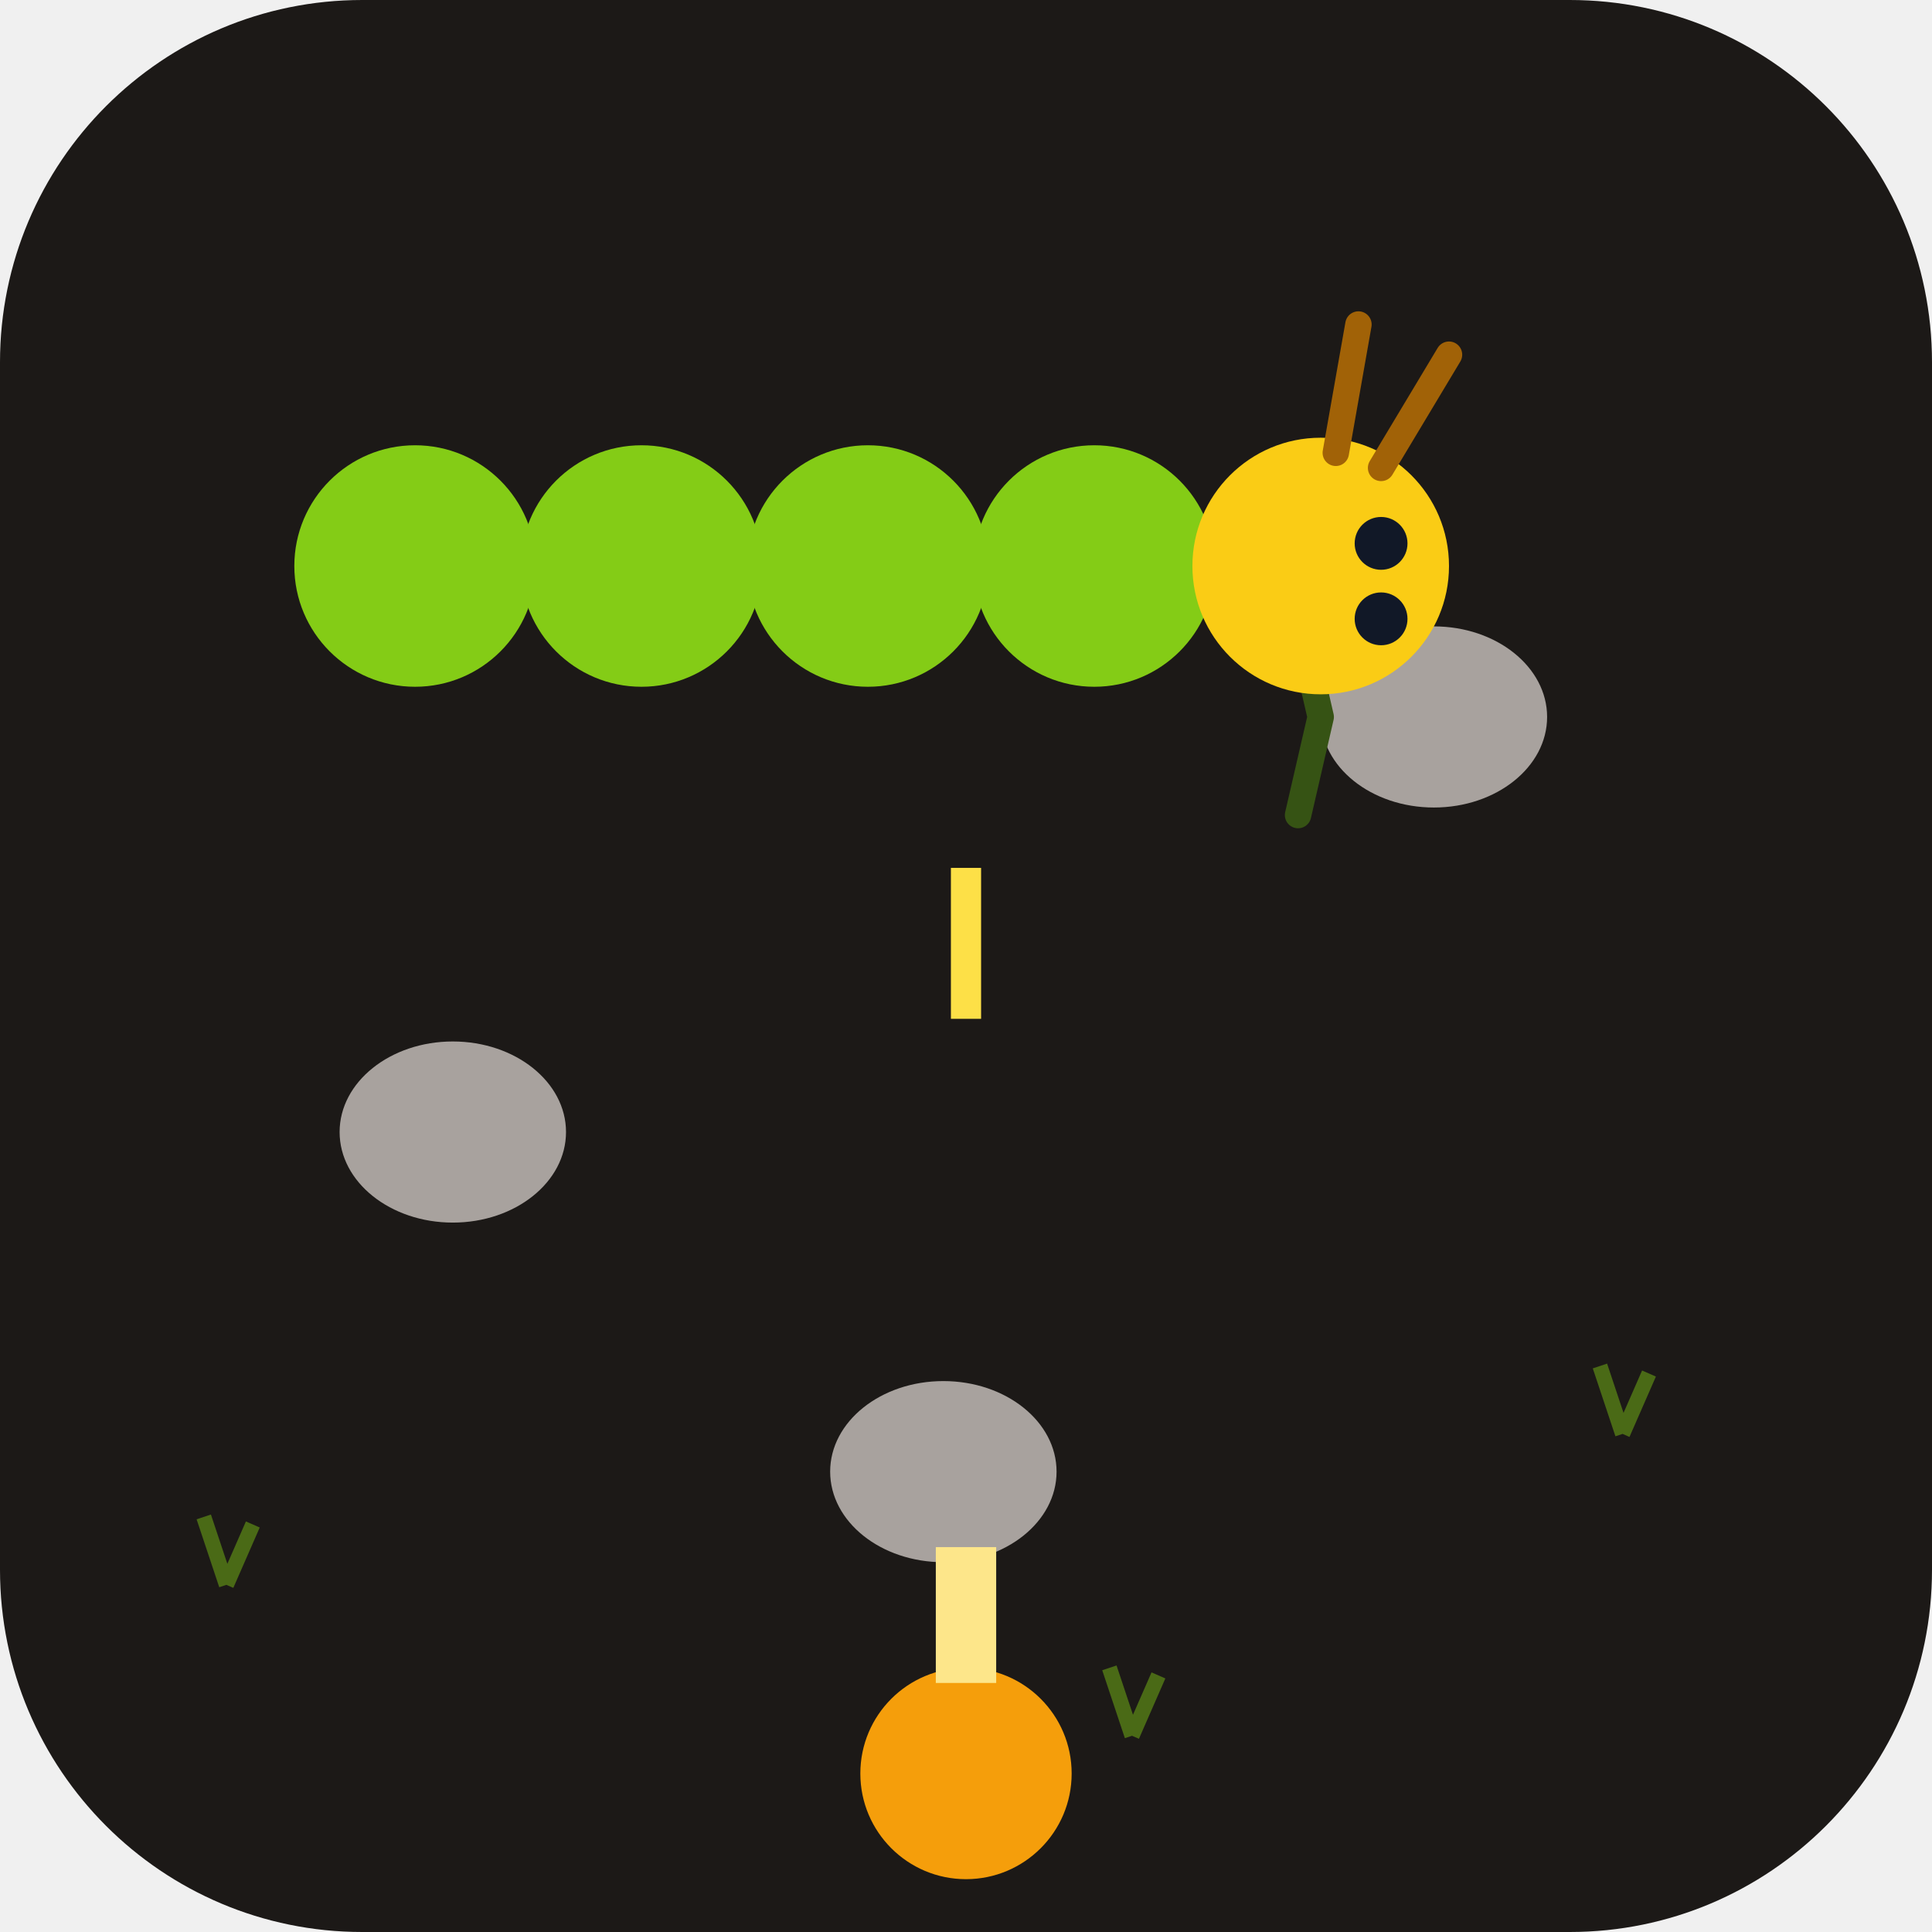
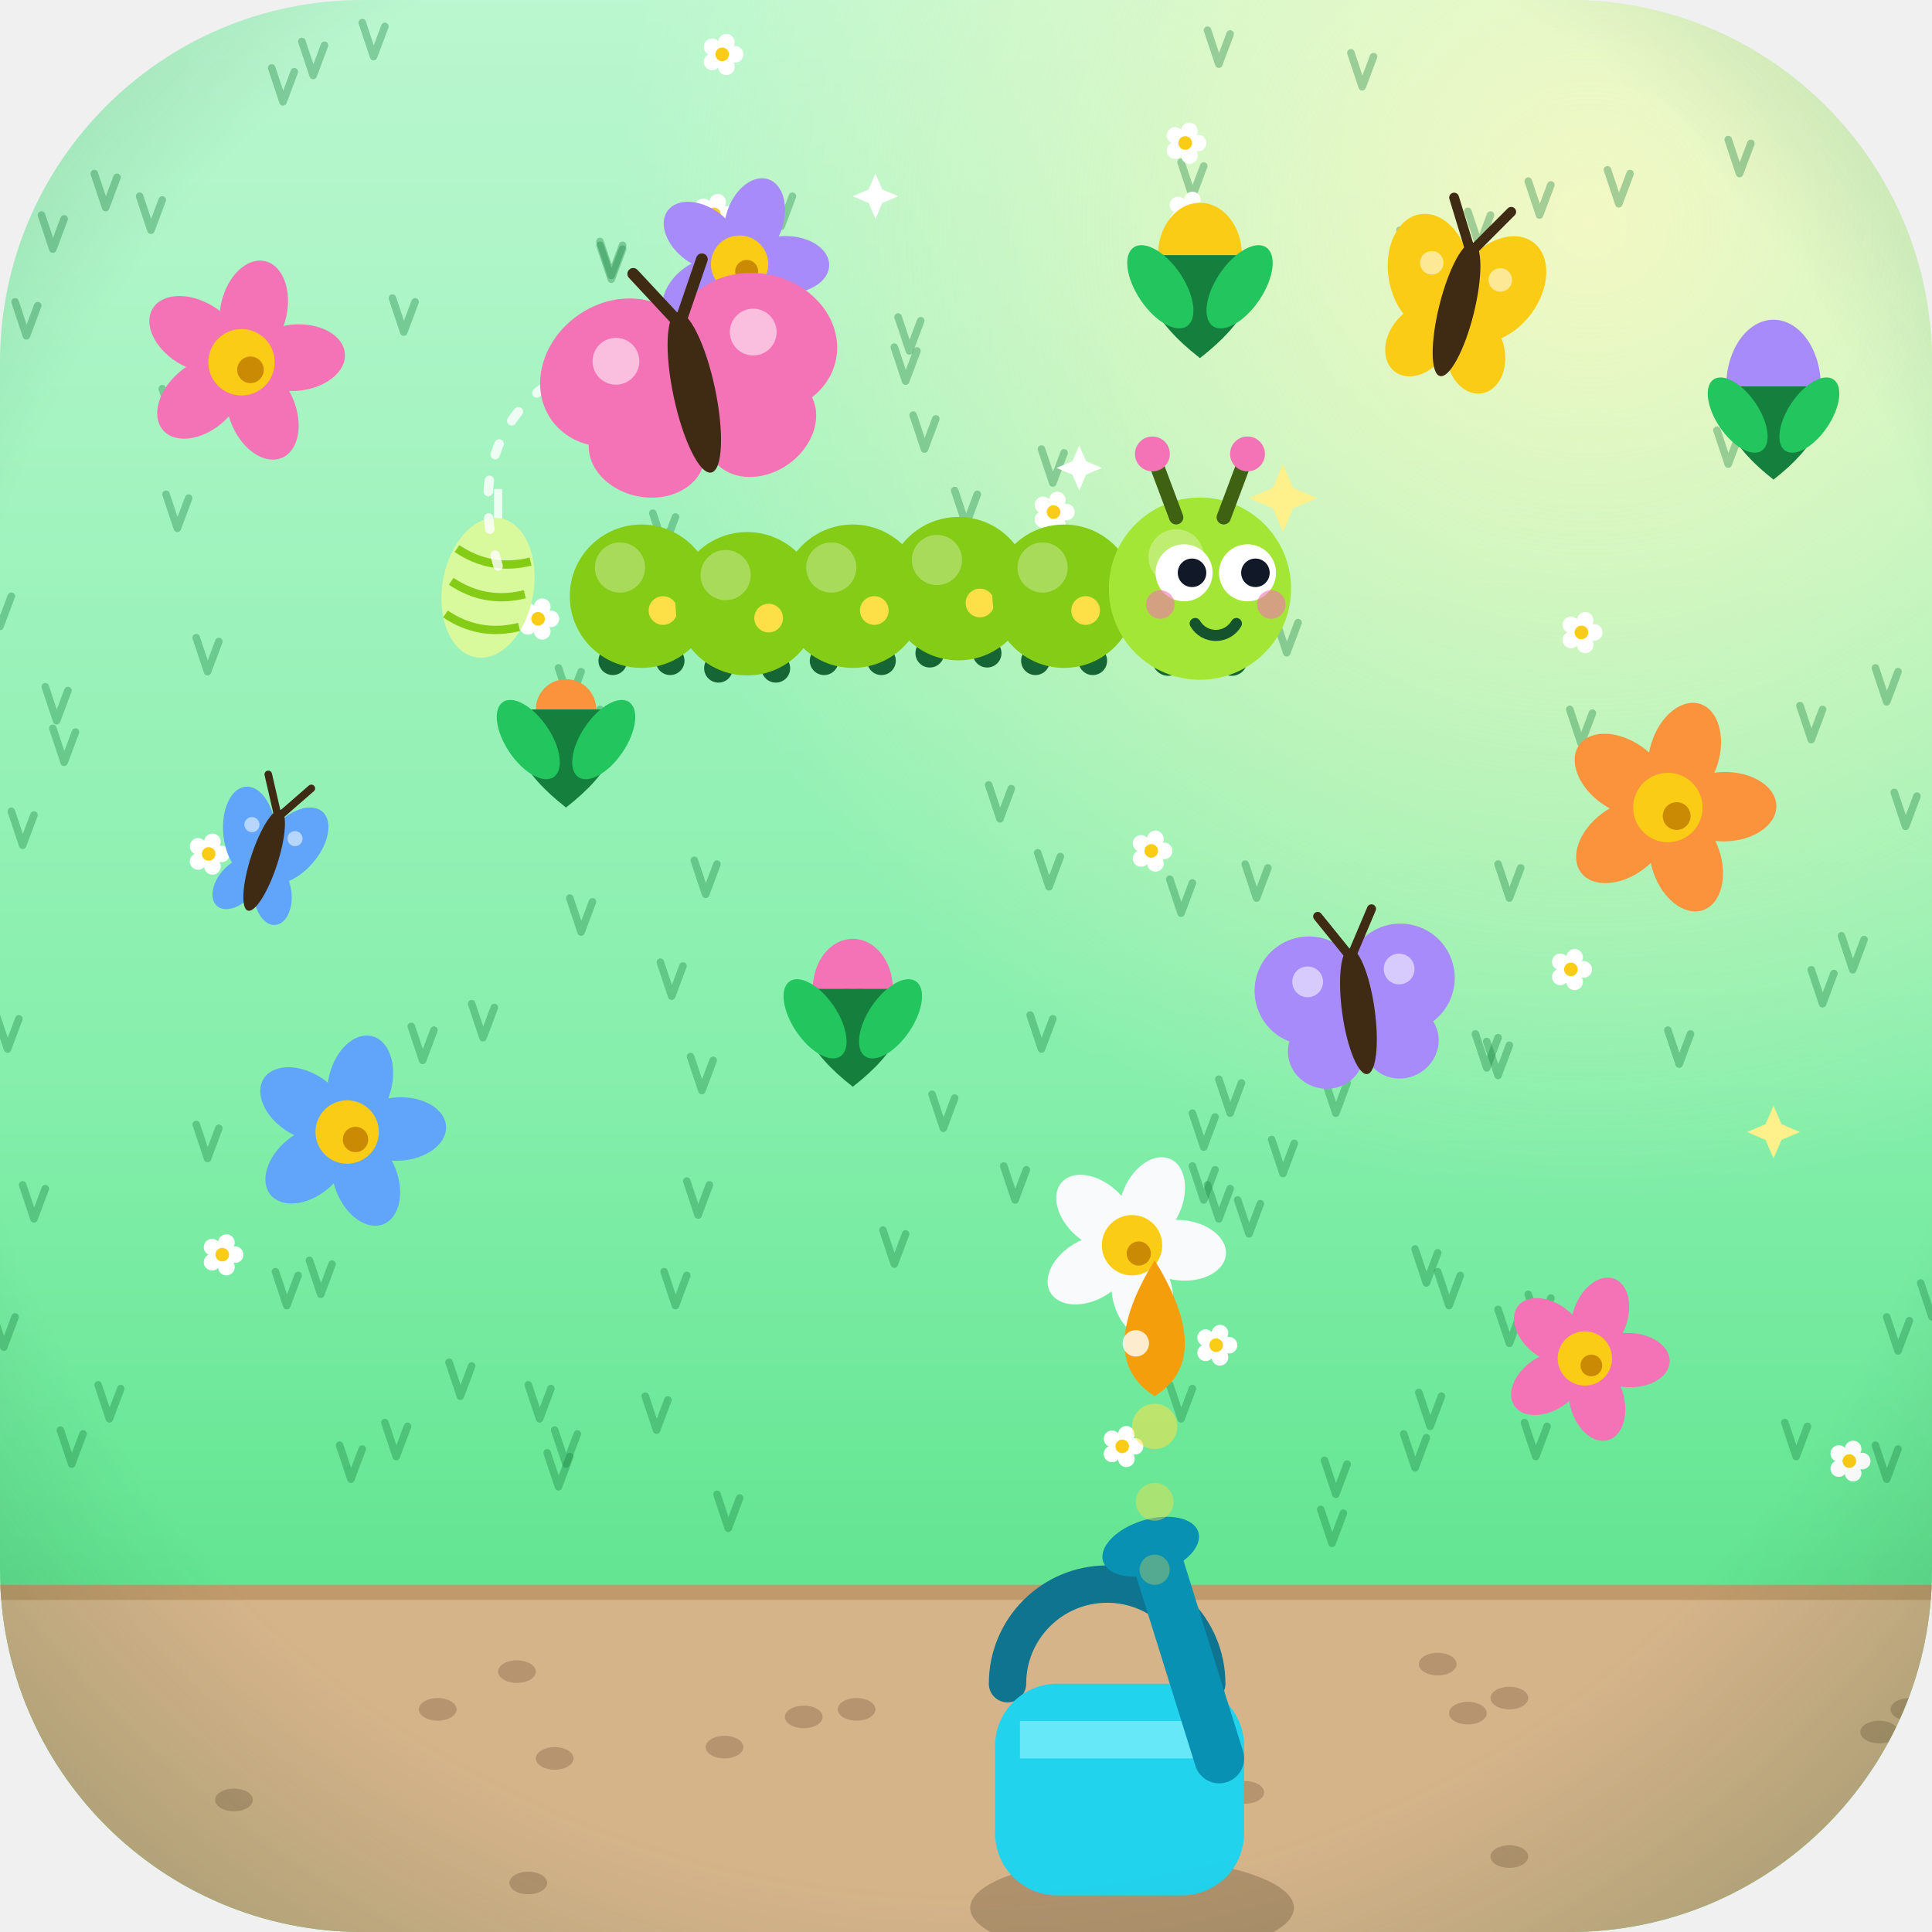
<svg xmlns="http://www.w3.org/2000/svg" viewBox="0 0 512 512">
-   <rect width="512" height="512" rx="96" fill="#1c1917" />
-   <g stroke="rgba(132,204,22,0.45)" stroke-width="4">
-     <path d="M60 420 l-6 -18 M60 420 l7 -16 M430 380 l-6 -18 M430 380 l7 -16 M300 460 l-6 -18 M300 460 l7 -16" />
+   <defs>
+     <linearGradient id="lawn" x1="0" y1="0" x2="0" y2="1">
+       <stop offset="0" stop-color="#bbf7d0" />
+       <stop offset="0.55" stop-color="#86efac" />
+       <stop offset="1" stop-color="#4ade80" />
+     </linearGradient>
+     <radialGradient id="sun" cx="0.82" cy="0.12" r="0.5">
+       <stop offset="0" stop-color="#fef9c3" stop-opacity="0.85" />
+       <stop offset="1" stop-color="#fef9c3" stop-opacity="0" />
+     </radialGradient>
+     <radialGradient id="vig" cx="0.5" cy="0.45" r="0.75">
+       <stop offset="0.7" stop-color="#14532d" stop-opacity="0" />
+       <stop offset="1" stop-color="#14532d" stop-opacity="0.3" />
+     </radialGradient>
+     <clipPath id="r">
+       <rect width="512" height="512" rx="96" />
+     </clipPath>
+   </defs>
+   <g clip-path="url(#r)">
+     <rect width="512" height="512" fill="url(#lawn)" />
+     <rect width="512" height="512" fill="url(#sun)" />
+     <path d="M319 304 l-3 -9 M319 304 l3 -8" stroke="#15803d" stroke-opacity="0.35" stroke-width="2" stroke-linecap="round" />
+     <path d="M407 386 l-3 -9 M407 386 l3 -8" stroke="#15803d" stroke-opacity="0.35" stroke-width="2" stroke-linecap="round" />
+     <path d="M379 378 l-3 -9 M379 378 l3 -8" stroke="#15803d" stroke-opacity="0.35" stroke-width="2" stroke-linecap="round" />
+     <path d="M15 191 l-3 -9 M15 191 l3 -8" stroke="#15803d" stroke-opacity="0.35" stroke-width="2" stroke-linecap="round" />
+     <path d="M483 266 l-3 -9 M483 266 l3 -8" stroke="#15803d" stroke-opacity="0.35" stroke-width="2" stroke-linecap="round" />
+     <path d="M461 46 l-3 -9 M461 46 l3 -8" stroke="#15803d" stroke-opacity="0.35" stroke-width="2" stroke-linecap="round" />
+     <path d="M240 101 l-3 -9 M240 101 l3 -8" stroke="#15803d" stroke-opacity="0.35" stroke-width="2" stroke-linecap="round" />
+     <path d="M278 235 l-3 -9 M278 235 l3 -8" stroke="#15803d" stroke-opacity="0.35" stroke-width="2" stroke-linecap="round" />
+     <path d="M7 89 l-3 -9 M7 89 l3 -8" stroke="#15803d" stroke-opacity="0.35" stroke-width="2" stroke-linecap="round" />
+     <path d="M143 376 l-3 -9 M143 376 l3 -8" stroke="#15803d" stroke-opacity="0.35" stroke-width="2" stroke-linecap="round" />
+     <path d="M392 65 l-3 -9 M392 65 l3 -8" stroke="#15803d" stroke-opacity="0.35" stroke-width="2" stroke-linecap="round" />
+     <path d="M408 57 l-3 -9 M408 57 l3 -8" stroke="#15803d" stroke-opacity="0.35" stroke-width="2" stroke-linecap="round" />
+     <path d="M316 52 l-3 -9 M316 52 l3 -8" stroke="#15803d" stroke-opacity="0.35" stroke-width="2" stroke-linecap="round" />
+     <path d="M1 357 l-3 -9 M1 357 l3 -8" stroke="#15803d" stroke-opacity="0.35" stroke-width="2" stroke-linecap="round" />
+     <path d="M107 88 l-3 -9 M107 88 l3 -8" stroke="#15803d" stroke-opacity="0.35" stroke-width="2" stroke-linecap="round" />
+     <path d="M503 358 l-3 -9 M503 358 l3 -8" stroke="#15803d" stroke-opacity="0.35" stroke-width="2" stroke-linecap="round" />
+     <path d="M148 394 l-3 -9 M148 394 l3 -8" stroke="#15803d" stroke-opacity="0.35" stroke-width="2" stroke-linecap="round" />
+     <path d="M276 278 l-3 -9 M276 278 l3 -8" stroke="#15803d" stroke-opacity="0.35" stroke-width="2" stroke-linecap="round" />
+     <path d="M105 386 l-3 -9 M105 386 l3 -8" stroke="#15803d" stroke-opacity="0.35" stroke-width="2" stroke-linecap="round" />
+     <path d="M354 396 l-3 -9 M354 396 l3 -8" stroke="#15803d" stroke-opacity="0.35" stroke-width="2" stroke-linecap="round" />
+     <path d="M458 123 l-3 -9 M458 123 l3 -8" stroke="#15803d" stroke-opacity="0.35" stroke-width="2" stroke-linecap="round" />
+     <path d="M185 68 l-3 -9 M185 68 l3 -8" stroke="#15803d" stroke-opacity="0.35" stroke-width="2" stroke-linecap="round" />
+     <path d="M75 27 l-3 -9 M75 27 l3 -8" stroke="#15803d" stroke-opacity="0.35" stroke-width="2" stroke-linecap="round" />
+     <path d="M154 247 l-3 -9 M154 247 l3 -8" stroke="#15803d" stroke-opacity="0.35" stroke-width="2" stroke-linecap="round" />
+     <path d="M2 278 l-3 -9 M2 278 l3 -8" stroke="#15803d" stroke-opacity="0.35" stroke-width="2" stroke-linecap="round" />
+     <path d="M173 127 l-3 -9 M173 127 l3 -8" stroke="#15803d" stroke-opacity="0.35" stroke-width="2" stroke-linecap="round" />
+     <path d="M419 197 l-3 -9 M419 197 l3 -8" stroke="#15803d" stroke-opacity="0.35" stroke-width="2" stroke-linecap="round" />
+     <path d="M162 197 l-3 -9 M162 197 l3 -8" stroke="#15803d" stroke-opacity="0.35" stroke-width="2" stroke-linecap="round" />
+     <path d="M361 23 l-3 -9 M361 23 l3 -8" stroke="#15803d" stroke-opacity="0.35" stroke-width="2" stroke-linecap="round" />
+     <path d="M499 9 l-3 -9 M499 9 l3 -8" stroke="#15803d" stroke-opacity="0.35" stroke-width="2" stroke-linecap="round" />
+     <path d="M384 346 l-3 -9 M384 346 l3 -8" stroke="#15803d" stroke-opacity="0.35" stroke-width="2" stroke-linecap="round" />
+     <path d="M9 323 l-3 -9 M9 323 l3 -8" stroke="#15803d" stroke-opacity="0.35" stroke-width="2" stroke-linecap="round" />
+     <path d="M187 237 l-3 -9 M187 237 l3 -8" stroke="#15803d" stroke-opacity="0.35" stroke-width="2" stroke-linecap="round" />
+     <path d="M5 19 l-3 -9 M5 19 l3 -8" stroke="#15803d" stroke-opacity="0.35" stroke-width="2" stroke-linecap="round" />
+     <path d="M93 392 l-3 -9 M93 392 l3 -8" stroke="#15803d" stroke-opacity="0.35" stroke-width="2" stroke-linecap="round" />
+     <path d="M101 310 l-3 -9 M101 310 l3 -8" stroke="#15803d" stroke-opacity="0.35" stroke-width="2" stroke-linecap="round" />
+     <path d="M476 386 l-3 -9 M476 386 l3 -8" stroke="#15803d" stroke-opacity="0.35" stroke-width="2" stroke-linecap="round" />
+     <path d="M176 145 l-3 -9 M176 145 l3 -8" stroke="#15803d" stroke-opacity="0.35" stroke-width="2" stroke-linecap="round" />
+     <path d="M269 318 l-3 -9 M269 318 l3 -8" stroke="#15803d" stroke-opacity="0.35" stroke-width="2" stroke-linecap="round" />
+     <path d="M55 307 l-3 -9 M55 307 l3 -8" stroke="#15803d" stroke-opacity="0.35" stroke-width="2" stroke-linecap="round" />
+     <path d="M408 352 l-3 -9 M408 352 l3 -8" stroke="#15803d" stroke-opacity="0.35" stroke-width="2" stroke-linecap="round" />
+     <path d="M19 388 l-3 -9 M19 388 l3 -8" stroke="#15803d" stroke-opacity="0.35" stroke-width="2" stroke-linecap="round" />
+     <path d="M47 140 l-3 -9 M47 140 l3 -8" stroke="#15803d" stroke-opacity="0.35" stroke-width="2" stroke-linecap="round" />
+     <path d="M313 376 l-3 -9 M313 376 l3 -8" stroke="#15803d" stroke-opacity="0.35" stroke-width="2" stroke-linecap="round" />
+     <path d="M174 379 l-3 -9 M174 379 l3 -8" stroke="#15803d" stroke-opacity="0.35" stroke-width="2" stroke-linecap="round" />
+     <path d="M279 128 l-3 -9 M279 128 l3 -8" stroke="#15803d" stroke-opacity="0.35" stroke-width="2" stroke-linecap="round" />
+     <path d="M162 73 l-3 -9 M162 73 l3 -8" stroke="#15803d" stroke-opacity="0.35" stroke-width="2" stroke-linecap="round" />
+     <path d="M40 61 l-3 -9 M40 61 l3 -8" stroke="#15803d" stroke-opacity="0.35" stroke-width="2" stroke-linecap="round" />
+     <path d="M353 409 l-3 -9 M353 409 l3 -8" stroke="#15803d" stroke-opacity="0.35" stroke-width="2" stroke-linecap="round" />
+     <path d="M83 20 l-3 -9 M83 20 l3 -8" stroke="#15803d" stroke-opacity="0.35" stroke-width="2" stroke-linecap="round" />
+     <path d="M505 219 l-3 -9 M505 219 l3 -8" stroke="#15803d" stroke-opacity="0.35" stroke-width="2" stroke-linecap="round" />
+     <path d="M208 97 l-3 -9 M208 97 l3 -8" stroke="#15803d" stroke-opacity="0.35" stroke-width="2" stroke-linecap="round" />
+     <path d="M304 339 l-3 -9 M304 339 l3 -8" stroke="#15803d" stroke-opacity="0.35" stroke-width="2" stroke-linecap="round" />
+     <path d="M233 173 l-3 -9 M233 173 l3 -8" stroke="#15803d" stroke-opacity="0.35" stroke-width="2" stroke-linecap="round" />
+     <path d="M29 376 l-3 -9 M29 376 l3 -8" stroke="#15803d" stroke-opacity="0.35" stroke-width="2" stroke-linecap="round" />
+     <path d="M17 202 l-3 -9 M17 202 l3 -8" stroke="#15803d" stroke-opacity="0.35" stroke-width="2" stroke-linecap="round" />
+     <path d="M429 54 l-3 -9 M429 54 l3 -8" stroke="#15803d" stroke-opacity="0.35" stroke-width="2" stroke-linecap="round" />
+     <path d="M375 389 l-3 -9 M375 389 l3 -8" stroke="#15803d" stroke-opacity="0.35" stroke-width="2" stroke-linecap="round" />
+     <path d="M323 323 l-3 -9 M323 323 l3 -8" stroke="#15803d" stroke-opacity="0.35" stroke-width="2" stroke-linecap="round" />
+     <path d="M55 178 l-3 -9 M55 178 l3 -8" stroke="#15803d" stroke-opacity="0.35" stroke-width="2" stroke-linecap="round" />
+     <path d="M76 346 l-3 -9 M76 346 l3 -8" stroke="#15803d" stroke-opacity="0.35" stroke-width="2" stroke-linecap="round" />
+     <path d="M151 186 l-3 -9 M151 186 l3 -8" stroke="#15803d" stroke-opacity="0.35" stroke-width="2" stroke-linecap="round" />
+     <path d="M512 349 l-3 -9 M512 349 l3 -8" stroke="#15803d" stroke-opacity="0.35" stroke-width="2" stroke-linecap="round" />
+     <path d="M500 186 l-3 -9 M500 186 l3 -8" stroke="#15803d" stroke-opacity="0.35" stroke-width="2" stroke-linecap="round" />
+     <path d="M250 299 l-3 -9 M250 299 l3 -8" stroke="#15803d" stroke-opacity="0.35" stroke-width="2" stroke-linecap="round" />
+     <path d="M245 119 l-3 -9 M245 119 l3 -8" stroke="#15803d" stroke-opacity="0.35" stroke-width="2" stroke-linecap="round" />
+     <path d="M207 60 l-3 -9 M207 60 l3 -8" stroke="#15803d" stroke-opacity="0.35" stroke-width="2" stroke-linecap="round" />
+     <path d="M193 405 l-3 -9 M193 405 l3 -8" stroke="#15803d" stroke-opacity="0.35" stroke-width="2" stroke-linecap="round" />
+     <path d="M491 257 l-3 -9 M491 257 l3 -8" stroke="#15803d" stroke-opacity="0.35" stroke-width="2" stroke-linecap="round" />
+     <path d="M256 139 l-3 -9 M256 139 l3 -8" stroke="#15803d" stroke-opacity="0.35" stroke-width="2" stroke-linecap="round" />
+     <path d="M46 112 l-3 -9 M46 112 l3 -8" stroke="#15803d" stroke-opacity="0.35" stroke-width="2" stroke-linecap="round" />
+     <path d="M400 356 l-3 -9 M400 356 l3 -8" stroke="#15803d" stroke-opacity="0.35" stroke-width="2" stroke-linecap="round" />
+     <path d="M185 322 l-3 -9 M185 322 l3 -8" stroke="#15803d" stroke-opacity="0.35" stroke-width="2" stroke-linecap="round" />
+     <path d="M397 285 l-3 -9 M397 285 l3 -8" stroke="#15803d" stroke-opacity="0.35" stroke-width="2" stroke-linecap="round" />
+     <path d="M340 311 l-3 -9 M340 311 l3 -8" stroke="#15803d" stroke-opacity="0.35" stroke-width="2" stroke-linecap="round" />
+     <path d="M186 289 l-3 -9 M186 289 l3 -8" stroke="#15803d" stroke-opacity="0.35" stroke-width="2" stroke-linecap="round" />
+     <path d="M144 199 l-3 -9 M144 199 l3 -8" stroke="#15803d" stroke-opacity="0.35" stroke-width="2" stroke-linecap="round" />
+     <path d="M394 283 l-3 -9 M394 283 l3 -8" stroke="#15803d" stroke-opacity="0.35" stroke-width="2" stroke-linecap="round" />
+     <path d="M150 388 l-3 -9 M150 388 l3 -8" stroke="#15803d" stroke-opacity="0.35" stroke-width="2" stroke-linecap="round" />
+     <path d="M333 238 l-3 -9 M333 238 l3 -8" stroke="#15803d" stroke-opacity="0.35" stroke-width="2" stroke-linecap="round" />
+     <path d="M6 224 l-3 -9 M6 224 l3 -8" stroke="#15803d" stroke-opacity="0.35" stroke-width="2" stroke-linecap="round" />
+     <path d="M128 275 l-3 -9 M128 275 l3 -8" stroke="#15803d" stroke-opacity="0.35" stroke-width="2" stroke-linecap="round" />
+     <path d="M237 335 l-3 -9 M237 335 l3 -8" stroke="#15803d" stroke-opacity="0.35" stroke-width="2" stroke-linecap="round" />
+     <path d="M331 327 l-3 -9 M331 327 l3 -8" stroke="#15803d" stroke-opacity="0.35" stroke-width="2" stroke-linecap="round" />
+     <path d="M178 264 l-3 -9 M178 264 l3 -8" stroke="#15803d" stroke-opacity="0.35" stroke-width="2" stroke-linecap="round" />
+     <path d="M378 340 l-3 -9 M378 340 l3 -8" stroke="#15803d" stroke-opacity="0.35" stroke-width="2" stroke-linecap="round" />
+     <path d="M179 346 l-3 -9 M179 346 l3 -8" stroke="#15803d" stroke-opacity="0.35" stroke-width="2" stroke-linecap="round" />
+     <path d="M445 282 l-3 -9 M445 282 l3 -8" stroke="#15803d" stroke-opacity="0.35" stroke-width="2" stroke-linecap="round" />
+     <path d="M500 392 l-3 -9 M500 392 l3 -8" stroke="#15803d" stroke-opacity="0.35" stroke-width="2" stroke-linecap="round" />
+     <path d="M265 217 l-3 -9 M265 217 l3 -8" stroke="#15803d" stroke-opacity="0.35" stroke-width="2" stroke-linecap="round" />
+     <path d="M85 343 l-3 -9 M85 343 l3 -8" stroke="#15803d" stroke-opacity="0.35" stroke-width="2" stroke-linecap="round" />
+     <path d="M480 196 l-3 -9 M480 196 l3 -8" stroke="#15803d" stroke-opacity="0.35" stroke-width="2" stroke-linecap="round" />
+     <path d="M354 295 l-3 -9 M354 295 l3 -8" stroke="#15803d" stroke-opacity="0.35" stroke-width="2" stroke-linecap="round" />
+     <path d="M374 70 l-3 -9 M374 70 l3 -8" stroke="#15803d" stroke-opacity="0.35" stroke-width="2" stroke-linecap="round" />
+     <path d="M400 238 l-3 -9 M400 238 l3 -8" stroke="#15803d" stroke-opacity="0.35" stroke-width="2" stroke-linecap="round" />
+     <path d="M341 173 l-3 -9 M341 173 l3 -8" stroke="#15803d" stroke-opacity="0.35" stroke-width="2" stroke-linecap="round" />
+     <path d="M319 318 l-3 -9 M319 318 l3 -8" stroke="#15803d" stroke-opacity="0.35" stroke-width="2" stroke-linecap="round" />
+     <path d="M326 295 l-3 -9 M326 295 l3 -8" stroke="#15803d" stroke-opacity="0.35" stroke-width="2" stroke-linecap="round" />
+     <path d="M14 66 l-3 -9 M14 66 l3 -8" stroke="#15803d" stroke-opacity="0.35" stroke-width="2" stroke-linecap="round" />
+     <path d="M226 267 l-3 -9 M226 267 l3 -8" stroke="#15803d" stroke-opacity="0.35" stroke-width="2" stroke-linecap="round" />
+     <path d="M112 281 l-3 -9 M112 281 l3 -8" stroke="#15803d" stroke-opacity="0.35" stroke-width="2" stroke-linecap="round" />
+     <path d="M323 17 l-3 -9 M323 17 l3 -8" stroke="#15803d" stroke-opacity="0.35" stroke-width="2" stroke-linecap="round" />
+     <path d="M241 93 l-3 -9 M241 93 l3 -8" stroke="#15803d" stroke-opacity="0.35" stroke-width="2" stroke-linecap="round" />
+     <path d="M28 55 l-3 -9 M28 55 l3 -8" stroke="#15803d" stroke-opacity="0.35" stroke-width="2" stroke-linecap="round" />
+     <path d="M162 74 l-3 -9 M162 74 l3 -8" stroke="#15803d" stroke-opacity="0.35" stroke-width="2" stroke-linecap="round" />
+     <path d="M99 15 l-3 -9 M99 15 l3 -8" stroke="#15803d" stroke-opacity="0.35" stroke-width="2" stroke-linecap="round" />
+     <path d="M238 156 l-3 -9 M238 156 l3 -8" stroke="#15803d" stroke-opacity="0.35" stroke-width="2" stroke-linecap="round" />
+     <path d="M313 242 l-3 -9 M313 242 l3 -8" stroke="#15803d" stroke-opacity="0.35" stroke-width="2" stroke-linecap="round" />
+     <path d="M122 370 l-3 -9 M122 370 l3 -8" stroke="#15803d" stroke-opacity="0.35" stroke-width="2" stroke-linecap="round" />
+     <path d="M0 166 l-3 -9 M0 166 l3 -8" stroke="#15803d" stroke-opacity="0.35" stroke-width="2" stroke-linecap="round" />
+     <circle cx="146.0" cy="164.0" r="2.2" fill="#fff" />
+     <circle cx="143.7" cy="167.3" r="2.2" fill="#fff" />
+     <circle cx="139.9" cy="166.0" r="2.2" fill="#fff" />
+     <circle cx="139.9" cy="162.0" r="2.2" fill="#fff" />
+     <circle cx="143.7" cy="160.8" r="2.2" fill="#fff" />
+     <circle cx="142.6" cy="164.0" r="1.8" fill="#facc15" />
+     <circle cx="62.3" cy="332.5" r="2.2" fill="#fff" />
+     <circle cx="60.0" cy="335.8" r="2.2" fill="#fff" />
+     <circle cx="56.2" cy="334.5" r="2.2" fill="#fff" />
+     <circle cx="56.2" cy="330.5" r="2.2" fill="#fff" />
+     <circle cx="60.0" cy="329.3" r="2.2" fill="#fff" />
+     <circle cx="58.9" cy="332.5" r="1.8" fill="#facc15" />
+     <circle cx="194.8" cy="14.4" r="2.2" fill="#fff" />
+     <circle cx="192.5" cy="17.7" r="2.2" fill="#fff" />
+     <circle cx="188.7" cy="16.4" r="2.2" fill="#fff" />
+     <circle cx="188.7" cy="12.4" r="2.2" fill="#fff" />
+     <circle cx="192.5" cy="11.2" r="2.2" fill="#fff" />
+     <circle cx="191.4" cy="14.4" r="1.8" fill="#facc15" />
+     <circle cx="317.5" cy="37.9" r="2.2" fill="#fff" />
+     <circle cx="315.2" cy="41.2" r="2.2" fill="#fff" />
+     <circle cx="311.4" cy="39.9" r="2.2" fill="#fff" />
+     <circle cx="311.4" cy="35.9" r="2.2" fill="#fff" />
+     <circle cx="315.2" cy="34.7" r="2.2" fill="#fff" />
+     <circle cx="314.1" cy="37.9" r="1.8" fill="#facc15" />
+     <circle cx="282.6" cy="135.7" r="2.2" fill="#fff" />
+     <circle cx="280.2" cy="139.0" r="2.2" fill="#fff" />
+     <circle cx="276.4" cy="137.7" r="2.2" fill="#fff" />
+     <circle cx="276.4" cy="133.8" r="2.2" fill="#fff" />
+     <circle cx="280.2" cy="132.5" r="2.2" fill="#fff" />
+     <circle cx="279.2" cy="135.7" r="1.8" fill="#facc15" />
+     <circle cx="300.8" cy="383.3" r="2.2" fill="#fff" />
+     <circle cx="298.5" cy="386.6" r="2.2" fill="#fff" />
+     <circle cx="294.7" cy="385.3" r="2.2" fill="#fff" />
+     <circle cx="294.7" cy="381.3" r="2.2" fill="#fff" />
+     <circle cx="298.5" cy="380.1" r="2.2" fill="#fff" />
+     <circle cx="297.4" cy="383.3" r="1.8" fill="#facc15" />
+     <circle cx="422.5" cy="167.6" r="2.2" fill="#fff" />
+     <circle cx="420.1" cy="170.9" r="2.2" fill="#fff" />
+     <circle cx="416.3" cy="169.6" r="2.2" fill="#fff" />
+     <circle cx="416.3" cy="165.6" r="2.2" fill="#fff" />
+     <circle cx="420.1" cy="164.4" r="2.2" fill="#fff" />
+     <circle cx="419.1" cy="167.6" r="1.8" fill="#facc15" />
+     <circle cx="419.7" cy="256.9" r="2.2" fill="#fff" />
+     <circle cx="417.3" cy="260.2" r="2.2" fill="#fff" />
+     <circle cx="413.5" cy="258.9" r="2.2" fill="#fff" />
+     <circle cx="413.5" cy="254.9" r="2.2" fill="#fff" />
+     <circle cx="417.3" cy="253.7" r="2.2" fill="#fff" />
+     <circle cx="416.3" cy="256.9" r="1.8" fill="#facc15" />
+     <circle cx="192.6" cy="56.8" r="2.2" fill="#fff" />
+     <circle cx="190.2" cy="60.1" r="2.2" fill="#fff" />
+     <circle cx="186.4" cy="58.8" r="2.2" fill="#fff" />
+     <circle cx="186.4" cy="54.8" r="2.2" fill="#fff" />
+     <circle cx="190.2" cy="53.6" r="2.2" fill="#fff" />
+     <circle cx="189.2" cy="56.8" r="1.8" fill="#facc15" />
+     <circle cx="308.5" cy="225.5" r="2.2" fill="#fff" />
+     <circle cx="306.2" cy="228.8" r="2.2" fill="#fff" />
+     <circle cx="302.4" cy="227.5" r="2.2" fill="#fff" />
+     <circle cx="302.4" cy="223.5" r="2.2" fill="#fff" />
+     <circle cx="306.2" cy="222.3" r="2.2" fill="#fff" />
+     <circle cx="305.1" cy="225.5" r="1.8" fill="#facc15" />
+     <circle cx="493.5" cy="387.2" r="2.2" fill="#fff" />
+     <circle cx="491.1" cy="390.4" r="2.2" fill="#fff" />
+     <circle cx="487.3" cy="389.2" r="2.2" fill="#fff" />
+     <circle cx="487.3" cy="385.2" r="2.2" fill="#fff" />
+     <circle cx="491.1" cy="384.0" r="2.2" fill="#fff" />
+     <circle cx="490.1" cy="387.2" r="1.8" fill="#facc15" />
+     <circle cx="315.0" cy="140.4" r="2.2" fill="#fff" />
+     <circle cx="312.7" cy="143.7" r="2.2" fill="#fff" />
+     <circle cx="308.9" cy="142.4" r="2.2" fill="#fff" />
+     <circle cx="308.9" cy="138.4" r="2.2" fill="#fff" />
+     <circle cx="312.7" cy="137.2" r="2.2" fill="#fff" />
+     <circle cx="311.6" cy="140.4" r="1.8" fill="#facc15" />
+     <circle cx="460.9" cy="0.4" r="2.2" fill="#fff" />
+     <circle cx="458.5" cy="3.6" r="2.2" fill="#fff" />
+     <circle cx="454.7" cy="2.4" r="2.2" fill="#fff" />
+     <circle cx="454.7" cy="-1.6" r="2.2" fill="#fff" />
+     <circle cx="458.5" cy="-2.9" r="2.2" fill="#fff" />
+     <circle cx="457.5" cy="0.4" r="1.8" fill="#facc15" />
+     <circle cx="58.7" cy="226.3" r="2.2" fill="#fff" />
+     <circle cx="56.3" cy="229.6" r="2.2" fill="#fff" />
+     <circle cx="52.5" cy="228.3" r="2.2" fill="#fff" />
+     <circle cx="52.5" cy="224.3" r="2.2" fill="#fff" />
+     <circle cx="56.3" cy="223.1" r="2.2" fill="#fff" />
+     <circle cx="55.3" cy="226.3" r="1.8" fill="#facc15" />
+     <circle cx="318.4" cy="56.3" r="2.2" fill="#fff" />
+     <circle cx="316.0" cy="59.5" r="2.2" fill="#fff" />
+     <circle cx="312.2" cy="58.3" r="2.2" fill="#fff" />
+     <circle cx="312.2" cy="54.3" r="2.2" fill="#fff" />
+     <circle cx="316.0" cy="53.0" r="2.2" fill="#fff" />
+     <circle cx="315.0" cy="56.3" r="1.8" fill="#facc15" />
+     <circle cx="325.7" cy="356.5" r="2.2" fill="#fff" />
+     <circle cx="323.3" cy="359.7" r="2.2" fill="#fff" />
+     <circle cx="319.5" cy="358.5" r="2.2" fill="#fff" />
+     <circle cx="319.5" cy="354.5" r="2.2" fill="#fff" />
+     <circle cx="323.3" cy="353.3" r="2.2" fill="#fff" />
+     <circle cx="322.3" cy="356.5" r="1.8" fill="#facc15" />
+     <rect y="420" width="512" height="92" fill="#d6b48a" />
+     <rect y="420" width="512" height="4" fill="#c19a6b" />
+     <ellipse cx="192" cy="463" rx="5" ry="3" fill="#785a3c" fill-opacity="0.35" />
+     <ellipse cx="116" cy="453" rx="5" ry="3" fill="#785a3c" fill-opacity="0.35" />
+     <ellipse cx="498" cy="459" rx="5" ry="3" fill="#785a3c" fill-opacity="0.35" />
+     <ellipse cx="492" cy="498" rx="5" ry="3" fill="#785a3c" fill-opacity="0.35" />
+     <ellipse cx="305" cy="451" rx="5" ry="3" fill="#785a3c" fill-opacity="0.35" />
+     <ellipse cx="502" cy="468" rx="5" ry="3" fill="#785a3c" fill-opacity="0.35" />
+     <ellipse cx="213" cy="455" rx="5" ry="3" fill="#785a3c" fill-opacity="0.35" />
+     <ellipse cx="504" cy="467" rx="5" ry="3" fill="#785a3c" fill-opacity="0.35" />
+     <ellipse cx="147" cy="466" rx="5" ry="3" fill="#785a3c" fill-opacity="0.35" />
+     <ellipse cx="62" cy="477" rx="5" ry="3" fill="#785a3c" fill-opacity="0.35" />
+     <ellipse cx="227" cy="453" rx="5" ry="3" fill="#785a3c" fill-opacity="0.35" />
+     <ellipse cx="400" cy="492" rx="5" ry="3" fill="#785a3c" fill-opacity="0.35" />
+     <ellipse cx="7" cy="470" rx="5" ry="3" fill="#785a3c" fill-opacity="0.35" />
+     <ellipse cx="140" cy="499" rx="5" ry="3" fill="#785a3c" fill-opacity="0.35" />
+     <ellipse cx="400" cy="450" rx="5" ry="3" fill="#785a3c" fill-opacity="0.35" />
+     <ellipse cx="137" cy="443" rx="5" ry="3" fill="#785a3c" fill-opacity="0.35" />
+     <ellipse cx="506" cy="453" rx="5" ry="3" fill="#785a3c" fill-opacity="0.35" />
+     <ellipse cx="311" cy="466" rx="5" ry="3" fill="#785a3c" fill-opacity="0.35" />
+     <ellipse cx="330" cy="475" rx="5" ry="3" fill="#785a3c" fill-opacity="0.35" />
+     <ellipse cx="381" cy="441" rx="5" ry="3" fill="#785a3c" fill-opacity="0.35" />
+     <ellipse cx="389" cy="454" rx="5" ry="3" fill="#785a3c" fill-opacity="0.35" />
+     <ellipse cx="273" cy="456" rx="5" ry="3" fill="#785a3c" fill-opacity="0.35" />
+     <g transform="translate(64 96) rotate(-4.876268) scale(2.2)">
+       <ellipse cx="6.50" cy="0.00" rx="6" ry="4" transform="rotate(0.0 6.50 0.00)" fill="#f472b6" />
+       <ellipse cx="2.01" cy="6.18" rx="6" ry="4" transform="rotate(72.0 2.01 6.18)" fill="#f472b6" />
+       <ellipse cx="-5.26" cy="3.82" rx="6" ry="4" transform="rotate(144.0 -5.26 3.82)" fill="#f472b6" />
+       <ellipse cx="-5.26" cy="-3.82" rx="6" ry="4" transform="rotate(216.0 -5.26 -3.82)" fill="#f472b6" />
+       <ellipse cx="2.01" cy="-6.18" rx="6" ry="4" transform="rotate(288.0 2.01 -6.18)" fill="#f472b6" />
+       <circle r="4" fill="#facc15" />
+       <circle cx="1" cy="1" r="1.6" fill="#ca8a04" />
+     </g>
+     <g transform="translate(196 70) rotate(0.7168202) scale(1.9)">
+       <ellipse cx="6.50" cy="0.00" rx="6" ry="4" transform="rotate(0.0 6.50 0.00)" fill="#a78bfa" />
+       <ellipse cx="2.01" cy="6.18" rx="6" ry="4" transform="rotate(72.0 2.01 6.18)" fill="#a78bfa" />
+       <ellipse cx="-5.26" cy="3.82" rx="6" ry="4" transform="rotate(144.0 -5.26 3.82)" fill="#a78bfa" />
+       <ellipse cx="-5.26" cy="-3.82" rx="6" ry="4" transform="rotate(216.0 -5.26 -3.82)" fill="#a78bfa" />
+       <ellipse cx="2.01" cy="-6.18" rx="6" ry="4" transform="rotate(288.0 2.01 -6.18)" fill="#a78bfa" />
+       <circle r="4" fill="#facc15" />
+       <circle cx="1" cy="1" r="1.6" fill="#ca8a04" />
+     </g>
+     <g transform="translate(442 214) rotate(-0.8559182) scale(2.3)">
+       <ellipse cx="6.50" cy="0.00" rx="6" ry="4" transform="rotate(0.0 6.50 0.00)" fill="#fb923c" />
+       <ellipse cx="2.01" cy="6.18" rx="6" ry="4" transform="rotate(72.0 2.01 6.18)" fill="#fb923c" />
+       <ellipse cx="-5.26" cy="3.82" rx="6" ry="4" transform="rotate(144.0 -5.26 3.82)" fill="#fb923c" />
+       <ellipse cx="-5.26" cy="-3.82" rx="6" ry="4" transform="rotate(216.0 -5.26 -3.82)" fill="#fb923c" />
+       <ellipse cx="2.01" cy="-6.18" rx="6" ry="4" transform="rotate(288.0 2.01 -6.18)" fill="#fb923c" />
+       <circle r="4" fill="#facc15" />
+       <circle cx="1" cy="1" r="1.6" fill="#ca8a04" />
+     </g>
+     <g transform="translate(92 300) rotate(-3.335055) scale(2.1)">
+       <ellipse cx="6.50" cy="0.00" rx="6" ry="4" transform="rotate(0.0 6.50 0.00)" fill="#60a5fa" />
+       <ellipse cx="2.01" cy="6.18" rx="6" ry="4" transform="rotate(72.0 2.01 6.18)" fill="#60a5fa" />
+       <ellipse cx="-5.26" cy="3.82" rx="6" ry="4" transform="rotate(144.0 -5.26 3.82)" fill="#60a5fa" />
+       <ellipse cx="-5.26" cy="-3.82" rx="6" ry="4" transform="rotate(216.0 -5.26 -3.82)" fill="#60a5fa" />
+       <ellipse cx="2.01" cy="-6.18" rx="6" ry="4" transform="rotate(288.0 2.01 -6.18)" fill="#60a5fa" />
+       <circle r="4" fill="#facc15" />
+       <circle cx="1" cy="1" r="1.6" fill="#ca8a04" />
+     </g>
+     <g transform="translate(300 330) rotate(5.880412) scale(2.0)">
+       <ellipse cx="6.50" cy="0.00" rx="6" ry="4" transform="rotate(0.0 6.50 0.00)" fill="#f8fafc" />
+       <ellipse cx="2.01" cy="6.18" rx="6" ry="4" transform="rotate(72.0 2.01 6.18)" fill="#f8fafc" />
+       <ellipse cx="-5.26" cy="3.82" rx="6" ry="4" transform="rotate(144.0 -5.26 3.82)" fill="#f8fafc" />
+       <ellipse cx="-5.26" cy="-3.82" rx="6" ry="4" transform="rotate(216.0 -5.26 -3.82)" fill="#f8fafc" />
+       <ellipse cx="2.01" cy="-6.18" rx="6" ry="4" transform="rotate(288.0 2.01 -6.18)" fill="#f8fafc" />
+       <circle r="4" fill="#facc15" />
+       <circle cx="1" cy="1" r="1.6" fill="#ca8a04" />
+     </g>
+     <g transform="translate(420 360) rotate(2.179313) scale(1.8)">
+       <ellipse cx="6.50" cy="0.00" rx="6" ry="4" transform="rotate(0.0 6.50 0.00)" fill="#f472b6" />
+       <ellipse cx="2.01" cy="6.18" rx="6" ry="4" transform="rotate(72.0 2.01 6.18)" fill="#f472b6" />
+       <ellipse cx="-5.26" cy="3.82" rx="6" ry="4" transform="rotate(144.0 -5.26 3.82)" fill="#f472b6" />
+       <ellipse cx="-5.26" cy="-3.82" rx="6" ry="4" transform="rotate(216.0 -5.26 -3.82)" fill="#f472b6" />
+       <ellipse cx="2.01" cy="-6.18" rx="6" ry="4" transform="rotate(288.0 2.01 -6.18)" fill="#f472b6" />
+       <circle r="4" fill="#facc15" />
+       <circle cx="1" cy="1" r="1.6" fill="#ca8a04" />
+     </g>
+     <g transform="translate(318 76) scale(2.1)">
+       <path d="M0 9 Q-9 2 -6 -4 L6 -4 Q9 2 0 9 Z" fill="#15803d" />
+       <path d="M-5.3 -4 A5.3 6.6 0 0 1 5.3 -4 Z" fill="#facc15" />
+       <ellipse cx="-5" cy="0" rx="3" ry="6" transform="rotate(-34 -5 0)" fill="#22c55e" />
+       <ellipse cx="5" cy="0" rx="3" ry="6" transform="rotate(34 5 0)" fill="#22c55e" />
+     </g>
+     <g transform="translate(150 196) scale(2.0)">
+       <path d="M0 9 Q-9 2 -6 -4 L6 -4 Q9 2 0 9 Z" fill="#15803d" />
+       <path d="M-4.0 -4 A4.0 4.0 0 0 1 4.0 -4 Z" fill="#fb923c" />
+       <ellipse cx="-5" cy="0" rx="3" ry="6" transform="rotate(-34 -5 0)" fill="#22c55e" />
+       <ellipse cx="5" cy="0" rx="3" ry="6" transform="rotate(34 5 0)" fill="#22c55e" />
+     </g>
+     <g transform="translate(470 110) scale(1.9)">
+       <path d="M0 9 Q-9 2 -6 -4 L6 -4 Q9 2 0 9 Z" fill="#15803d" />
+       <path d="M-6.6 -4 A6.6 9.3 0 0 1 6.6 -4 Z" fill="#a78bfa" />
+       <ellipse cx="-5" cy="0" rx="3" ry="6" transform="rotate(-34 -5 0)" fill="#22c55e" />
+       <ellipse cx="5" cy="0" rx="3" ry="6" transform="rotate(34 5 0)" fill="#22c55e" />
+     </g>
+     <g transform="translate(226 270) scale(2.0)">
+       <path d="M0 9 Q-9 2 -6 -4 L6 -4 Q9 2 0 9 Z" fill="#15803d" />
+       <path d="M-5.3 -4 A5.3 6.6 0 0 1 5.3 -4 Z" fill="#f472b6" />
+       <ellipse cx="-5" cy="0" rx="3" ry="6" transform="rotate(-34 -5 0)" fill="#22c55e" />
+       <ellipse cx="5" cy="0" rx="3" ry="6" transform="rotate(34 5 0)" fill="#22c55e" />
+     </g>
+     <g transform="translate(170 158) scale(1.9)">
+       <circle cx="-4" cy="9" r="2" fill="#166534" />
+       <circle cx="4" cy="9" r="2" fill="#166534" />
+       <circle r="10" fill="#84cc16" />
+       <circle cx="-3" cy="-4" r="3.5" fill="#fff" fill-opacity="0.3" />
+       <circle cx="3" cy="2" r="2" fill="#fde047" />
+     </g>
+     <g transform="translate(198 160) scale(1.9)">
+       <circle cx="-4" cy="9" r="2" fill="#166534" />
+       <circle cx="4" cy="9" r="2" fill="#166534" />
+       <circle r="10" fill="#84cc16" />
+       <circle cx="-3" cy="-4" r="3.5" fill="#fff" fill-opacity="0.3" />
+       <circle cx="3" cy="2" r="2" fill="#fde047" />
+     </g>
+     <g transform="translate(226 158) scale(1.9)">
+       <circle cx="-4" cy="9" r="2" fill="#166534" />
+       <circle cx="4" cy="9" r="2" fill="#166534" />
+       <circle r="10" fill="#84cc16" />
+       <circle cx="-3" cy="-4" r="3.5" fill="#fff" fill-opacity="0.3" />
+       <circle cx="3" cy="2" r="2" fill="#fde047" />
+     </g>
+     <g transform="translate(254 156) scale(1.9)">
+       <circle cx="-4" cy="9" r="2" fill="#166534" />
+       <circle cx="4" cy="9" r="2" fill="#166534" />
+       <circle r="10" fill="#84cc16" />
+       <circle cx="-3" cy="-4" r="3.5" fill="#fff" fill-opacity="0.3" />
+       <circle cx="3" cy="2" r="2" fill="#fde047" />
+     </g>
+     <g transform="translate(282 158) scale(1.9)">
+       <circle cx="-4" cy="9" r="2" fill="#166534" />
+       <circle cx="4" cy="9" r="2" fill="#166534" />
+       <circle r="10" fill="#84cc16" />
+       <circle cx="-3" cy="-4" r="3.5" fill="#fff" fill-opacity="0.3" />
+       <circle cx="3" cy="2" r="2" fill="#fde047" />
+     </g>
+     <g transform="translate(318 156) scale(2.1)">
+       <circle cx="-4" cy="9" r="2" fill="#166534" />
+       <circle cx="4" cy="9" r="2" fill="#166534" />
+       <circle r="11.5" fill="#a3e635" />
+       <circle cx="-3" cy="-4" r="3.5" fill="#fff" fill-opacity="0.3" />
+       <path d="M-3 -9 L-6 -17 M3 -9 L6 -17" stroke="#3f6212" stroke-width="1.8" stroke-linecap="round" />
+       <circle cx="-6" cy="-17" r="2.2" fill="#f472b6" />
+       <circle cx="6" cy="-17" r="2.2" fill="#f472b6" />
+       <circle cx="-2" cy="-2" r="3.6" fill="#fff" />
+       <circle cx="6" cy="-2" r="3.6" fill="#fff" />
+       <circle cx="-1" cy="-2" r="1.8" fill="#111827" />
+       <circle cx="7" cy="-2" r="1.8" fill="#111827" />
+       <path d="M-0.6 4.4 A3 3 0 0 0 4.6 4.4" fill="none" stroke="#14532d" stroke-width="1.4" stroke-linecap="round" />
+       <circle cx="-5" cy="2" r="1.8" fill="#f472b6" fill-opacity="0.6" />
+       <circle cx="9" cy="2" r="1.8" fill="#f472b6" fill-opacity="0.6" />
+     </g>
+     <g transform="translate(132 156) scale(2.2)">
+       <line x1="0" y1="-12" x2="0" y2="-7" stroke="#ffffff" stroke-opacity="0.8" stroke-width="1" />
+       <g transform="translate(0 -7) rotate(10)">
+         <ellipse cx="0" cy="7" rx="5.5" ry="8.5" fill="#d9f99d" />
+         <path d="M-4.5 3 Q0 5 4.5 3" fill="none" stroke="#84cc16" stroke-width="1" />
+         <path d="M-4.5 7 Q0 9 4.5 7" fill="none" stroke="#84cc16" stroke-width="1" />
+         <path d="M-4.5 11 Q0 13 4.5 11" fill="none" stroke="#84cc16" stroke-width="1" />
+       </g>
+     </g>
+     <path d="M132 150 C 120 110, 150 90, 186 92" fill="none" stroke="#ffffff" stroke-opacity="0.8" stroke-width="2.5" stroke-dasharray="3 7" stroke-linecap="round" />
+     <g transform="translate(184 104) rotate(-12) scale(3.1)">
+       <ellipse cx="-6.0" cy="-3" rx="7.0" ry="6" transform="rotate(-23 -6.0 -3)" fill="#f472b6" />
+       <ellipse cx="-5.0" cy="4" rx="5.0" ry="4" transform="rotate(23 -5.0 4)" fill="#f472b6" />
+       <circle cx="-6.0" cy="-4" r="2.0" fill="#fff" fill-opacity="0.55" />
+       <ellipse cx="6.0" cy="-3" rx="7.0" ry="6" transform="rotate(23 6.0 -3)" fill="#f472b6" />
+       <ellipse cx="5.0" cy="4" rx="5.0" ry="4" transform="rotate(-23 5.0 4)" fill="#f472b6" />
+       <circle cx="6.0" cy="-4" r="2.0" fill="#fff" fill-opacity="0.55" />
+       <ellipse rx="1.8" ry="7" fill="#3f2a14" />
+       <path d="M0 -6 L-3 -11 M0 -6 L3 -11" stroke="#3f2a14" stroke-width="1" stroke-linecap="round" />
+     </g>
+     <g transform="translate(386 82) rotate(14) scale(2.6)">
+       <ellipse cx="-3.6" cy="-3" rx="4.2" ry="6" transform="rotate(-23 -3.6 -3)" fill="#facc15" />
+       <ellipse cx="-3.0" cy="4" rx="3.0" ry="4" transform="rotate(23 -3.0 4)" fill="#facc15" />
+       <circle cx="-3.6" cy="-4" r="1.2" fill="#fff" fill-opacity="0.55" />
+       <ellipse cx="3.6" cy="-3" rx="4.2" ry="6" transform="rotate(23 3.6 -3)" fill="#facc15" />
+       <ellipse cx="3.0" cy="4" rx="3.0" ry="4" transform="rotate(-23 3.0 4)" fill="#facc15" />
+       <circle cx="3.6" cy="-4" r="1.2" fill="#fff" fill-opacity="0.55" />
+       <ellipse rx="1.8" ry="7" fill="#3f2a14" />
+       <path d="M0 -6 L-3 -11 M0 -6 L3 -11" stroke="#3f2a14" stroke-width="1" stroke-linecap="round" />
+     </g>
+     <g transform="translate(360 268) rotate(-8) scale(2.4)">
+       <ellipse cx="-5.1" cy="-3" rx="6.0" ry="6" transform="rotate(-23 -5.1 -3)" fill="#a78bfa" />
+       <ellipse cx="-4.2" cy="4" rx="4.2" ry="4" transform="rotate(23 -4.2 4)" fill="#a78bfa" />
+       <circle cx="-5.1" cy="-4" r="1.7" fill="#fff" fill-opacity="0.55" />
+       <ellipse cx="5.1" cy="-3" rx="6.0" ry="6" transform="rotate(23 5.1 -3)" fill="#a78bfa" />
+       <ellipse cx="4.2" cy="4" rx="4.2" ry="4" transform="rotate(-23 4.2 4)" fill="#a78bfa" />
+       <circle cx="5.1" cy="-4" r="1.7" fill="#fff" fill-opacity="0.55" />
+       <ellipse rx="1.8" ry="7" fill="#3f2a14" />
+       <path d="M0 -6 L-3 -11 M0 -6 L3 -11" stroke="#3f2a14" stroke-width="1" stroke-linecap="round" />
+     </g>
+     <g transform="translate(70 228) rotate(18) scale(2.0)">
+       <ellipse cx="-3.0" cy="-3" rx="3.5" ry="6" transform="rotate(-23 -3.0 -3)" fill="#60a5fa" />
+       <ellipse cx="-2.5" cy="4" rx="2.5" ry="4" transform="rotate(23 -2.5 4)" fill="#60a5fa" />
+       <circle cx="-3.0" cy="-4" r="1.0" fill="#fff" fill-opacity="0.55" />
+       <ellipse cx="3.0" cy="-3" rx="3.5" ry="6" transform="rotate(23 3.0 -3)" fill="#60a5fa" />
+       <ellipse cx="2.5" cy="4" rx="2.5" ry="4" transform="rotate(-23 2.5 4)" fill="#60a5fa" />
+       <circle cx="3.0" cy="-4" r="1.0" fill="#fff" fill-opacity="0.55" />
+       <ellipse rx="1.8" ry="7" fill="#3f2a14" />
+       <path d="M0 -6 L-3 -11 M0 -6 L3 -11" stroke="#3f2a14" stroke-width="1" stroke-linecap="round" />
+     </g>
+     <g transform="translate(300 466) scale(3.3)">
+       <ellipse cx="0" cy="12" rx="13" ry="4" fill="#3c2814" fill-opacity="0.25" />
+       <path d="M-10 -6 A8 8 0 0 1 6 -6" fill="none" stroke="#0e7490" stroke-width="3" stroke-linecap="round" />
+       <rect x="-11" y="-6" width="20" height="17" rx="5" fill="#22d3ee" />
+       <rect x="-9" y="-3" width="16" height="3" fill="#67e8f9" />
+       <line x1="7" y1="0" x2="2" y2="-16" stroke="#0891b2" stroke-width="4" stroke-linecap="round" />
+       <ellipse cx="1.5" cy="-17" rx="4" ry="2.2" transform="rotate(-17 1.5 -17)" fill="#0891b2" />
+     </g>
+     <circle cx="306" cy="378" r="6" fill="#fde047" fill-opacity="0.55" />
+     <circle cx="306" cy="398" r="5" fill="#fde047" fill-opacity="0.43" />
+     <circle cx="306" cy="416" r="4" fill="#fde047" fill-opacity="0.31" />
+     <path d="M306 334 Q322 360 306 370 Q290 360 306 334 Z" fill="#f59e0b" />
+     <circle cx="301" cy="356" r="3.5" fill="#fff" fill-opacity="0.8" />
+     <path d="M340 123 L342.7 129.3 L349 132 L342.7 134.7 L340 141 L337.3 134.7 L331 132 L337.3 129.3 Z" fill="#fef08a" />
+     <path d="M286 118 L287.8 122.2 L292 124 L287.8 125.8 L286 130 L284.2 125.8 L280 124 L284.2 122.2 Z" fill="#fff" />
+     <path d="M232 46 L233.8 50.2 L238 52 L233.8 53.8 L232 58 L230.2 53.8 L226 52 L230.2 50.2 Z" fill="#fff" />
+     <path d="M470 293 L472.1 297.9 L477 300 L472.1 302.1 L470 307 L467.9 302.1 L463 300 L467.9 297.9 Z" fill="#fef08a" />
+     <rect width="512" height="512" fill="url(#vig)" />
  </g>
-   <g fill="#a8a29e">
-     <ellipse cx="120" cy="300" rx="30" ry="24" />
-     <ellipse cx="380" cy="190" rx="30" ry="24" />
-     <ellipse cx="250" cy="390" rx="30" ry="24" />
-   </g>
-   <g stroke="#365314" stroke-width="7" stroke-linecap="round">
-     <path d="M110 150 l-6 26 M110 150 l-6 -26 M170 150 l6 26 M170 150 l6 -26 M230 150 l-6 26 M230 150 l-6 -26 M290 150 l6 26 M290 150 l6 -26 M350 190 l-6 26 M350 190 l-6 -26" />
-   </g>
-   <g fill="#84cc16">
-     <circle cx="110" cy="150" r="32" />
-     <circle cx="170" cy="150" r="32" />
-     <circle cx="230" cy="150" r="32" />
-     <circle cx="290" cy="150" r="32" />
-   </g>
-   <circle cx="350" cy="150" r="34" fill="#facc15" />
-   <path d="M366 124 l18 -30 M354 120 l6 -34" stroke="#a16207" stroke-width="7" stroke-linecap="round" />
-   <circle cx="366" cy="144" r="7" fill="#111827" />
-   <circle cx="366" cy="164" r="7" fill="#111827" />
-   <g transform="translate(256 470)">
-     <circle r="28" fill="#f59e0b" />
-     <rect x="-8" y="-60" width="16" height="36" fill="#fde68a" />
-   </g>
-   <rect x="252" y="230" width="8" height="40" fill="#fde047" />
</svg>
